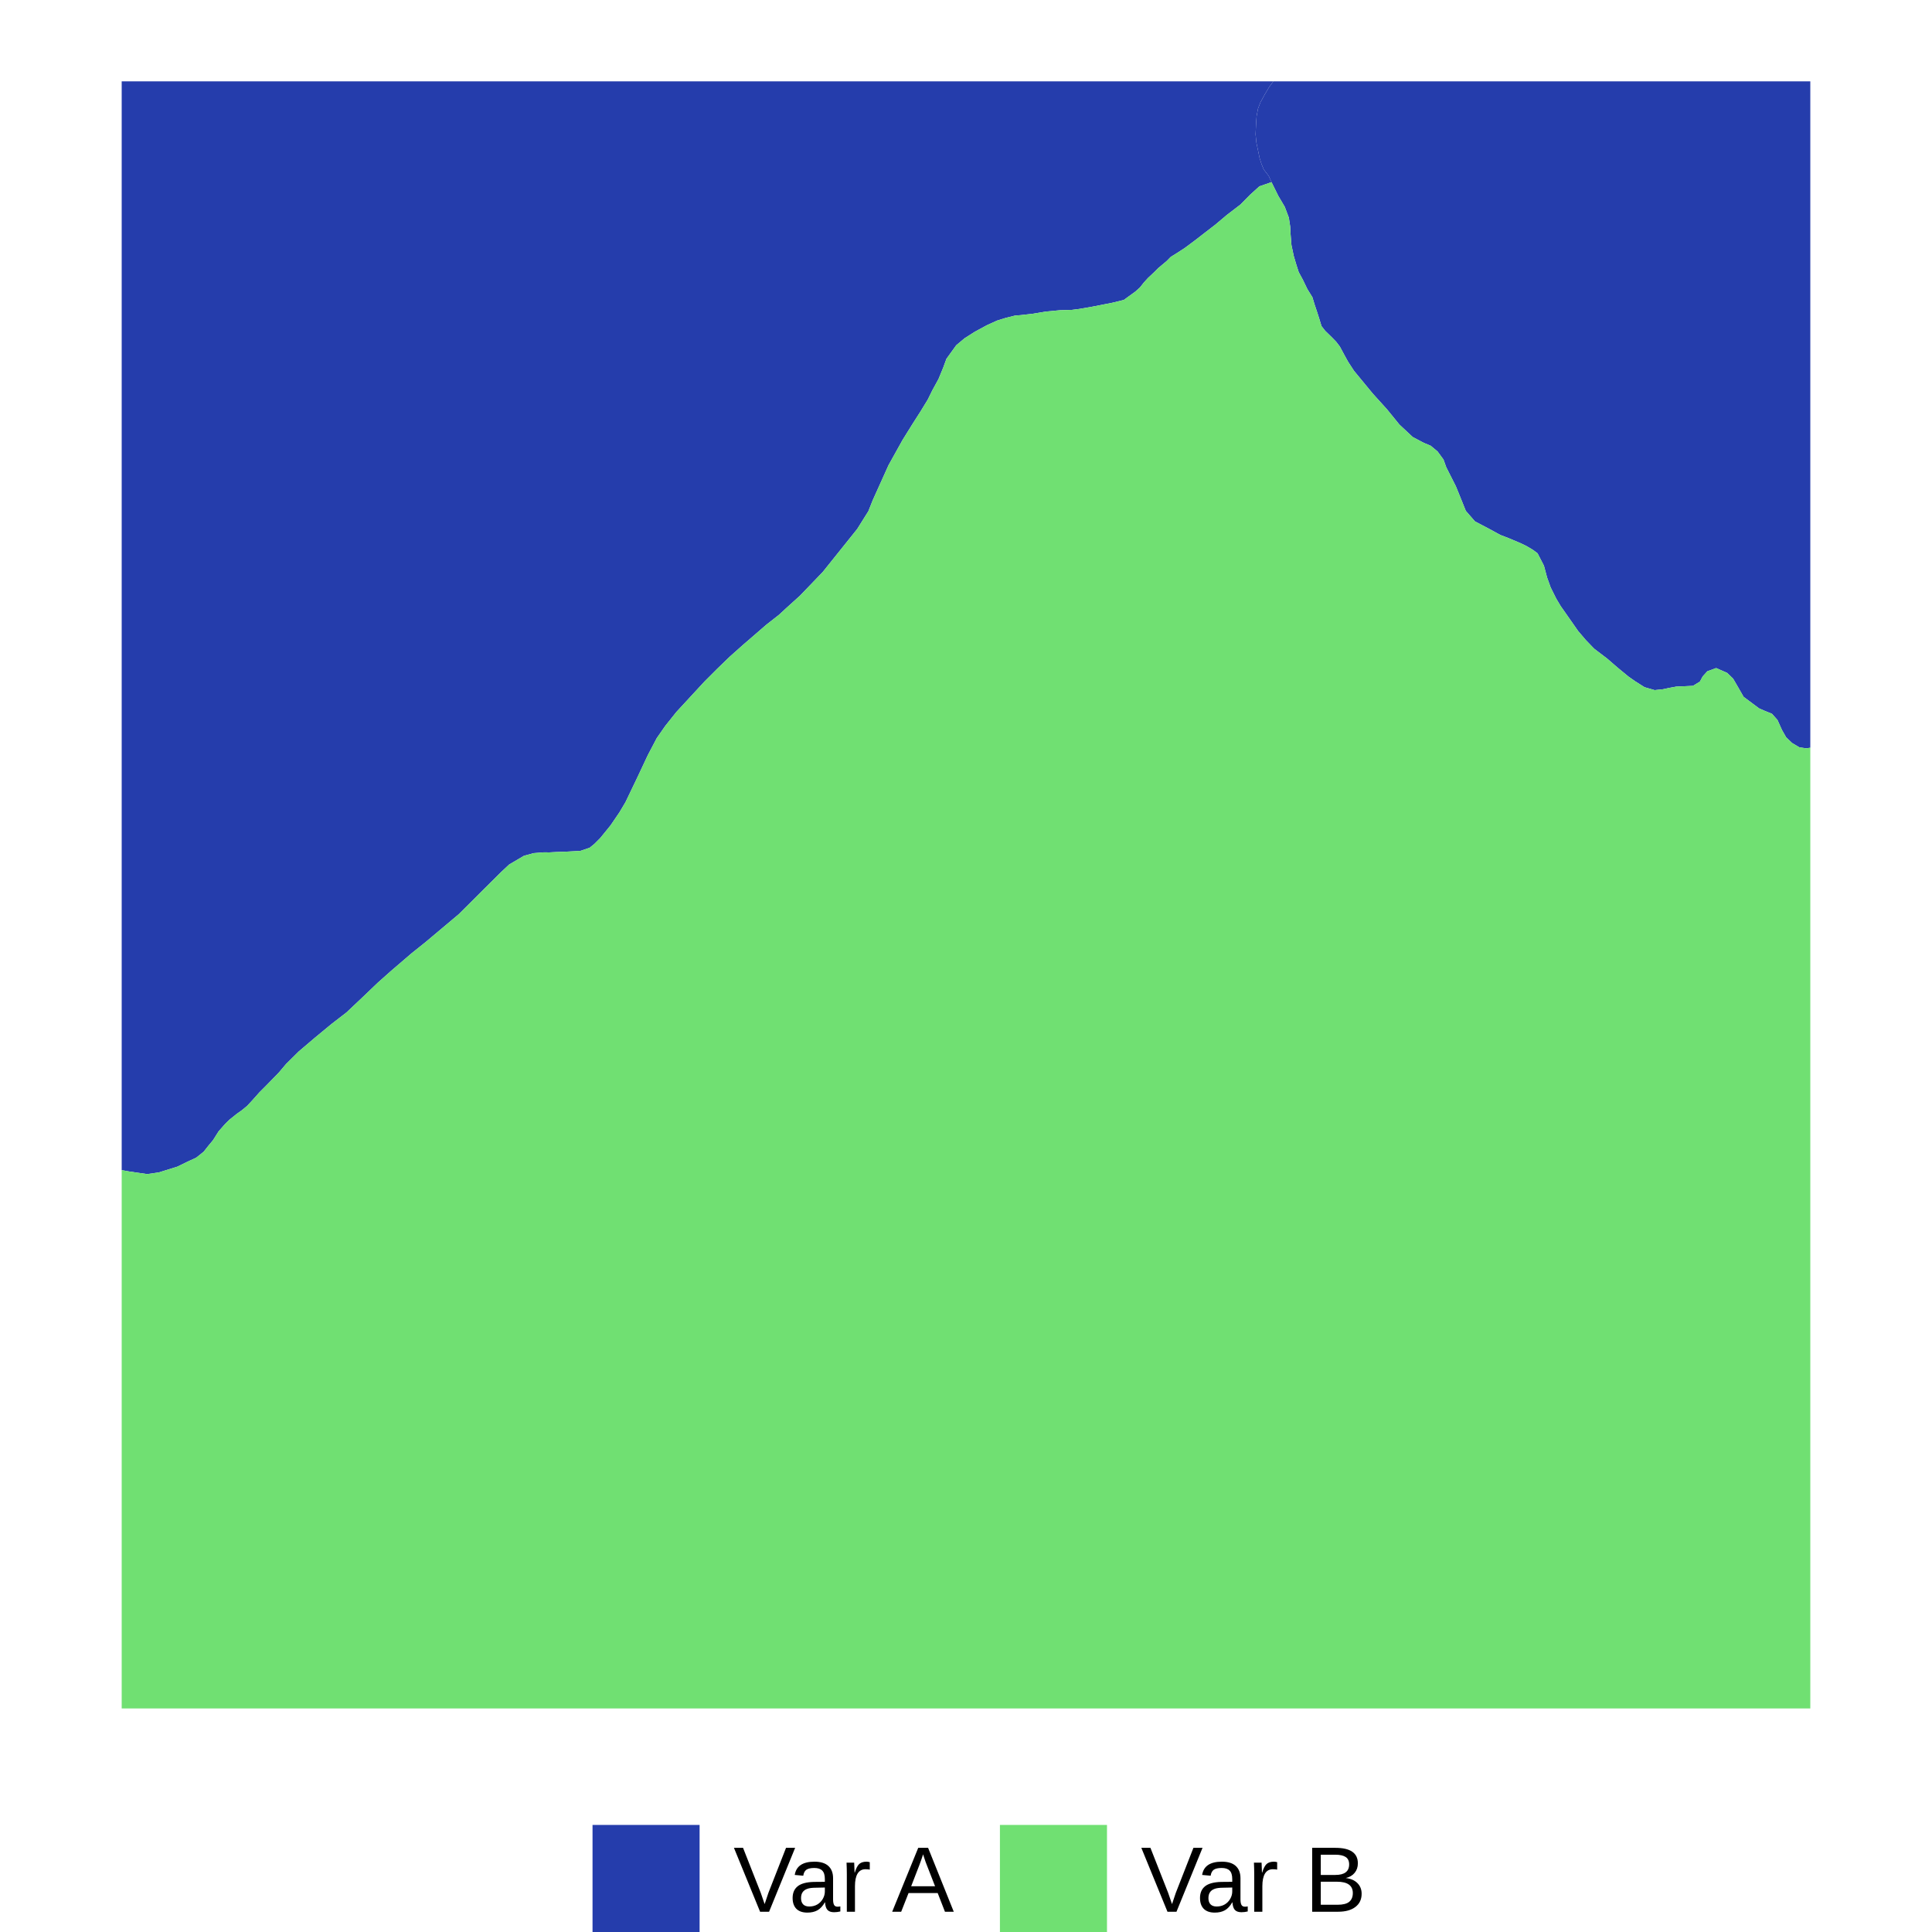
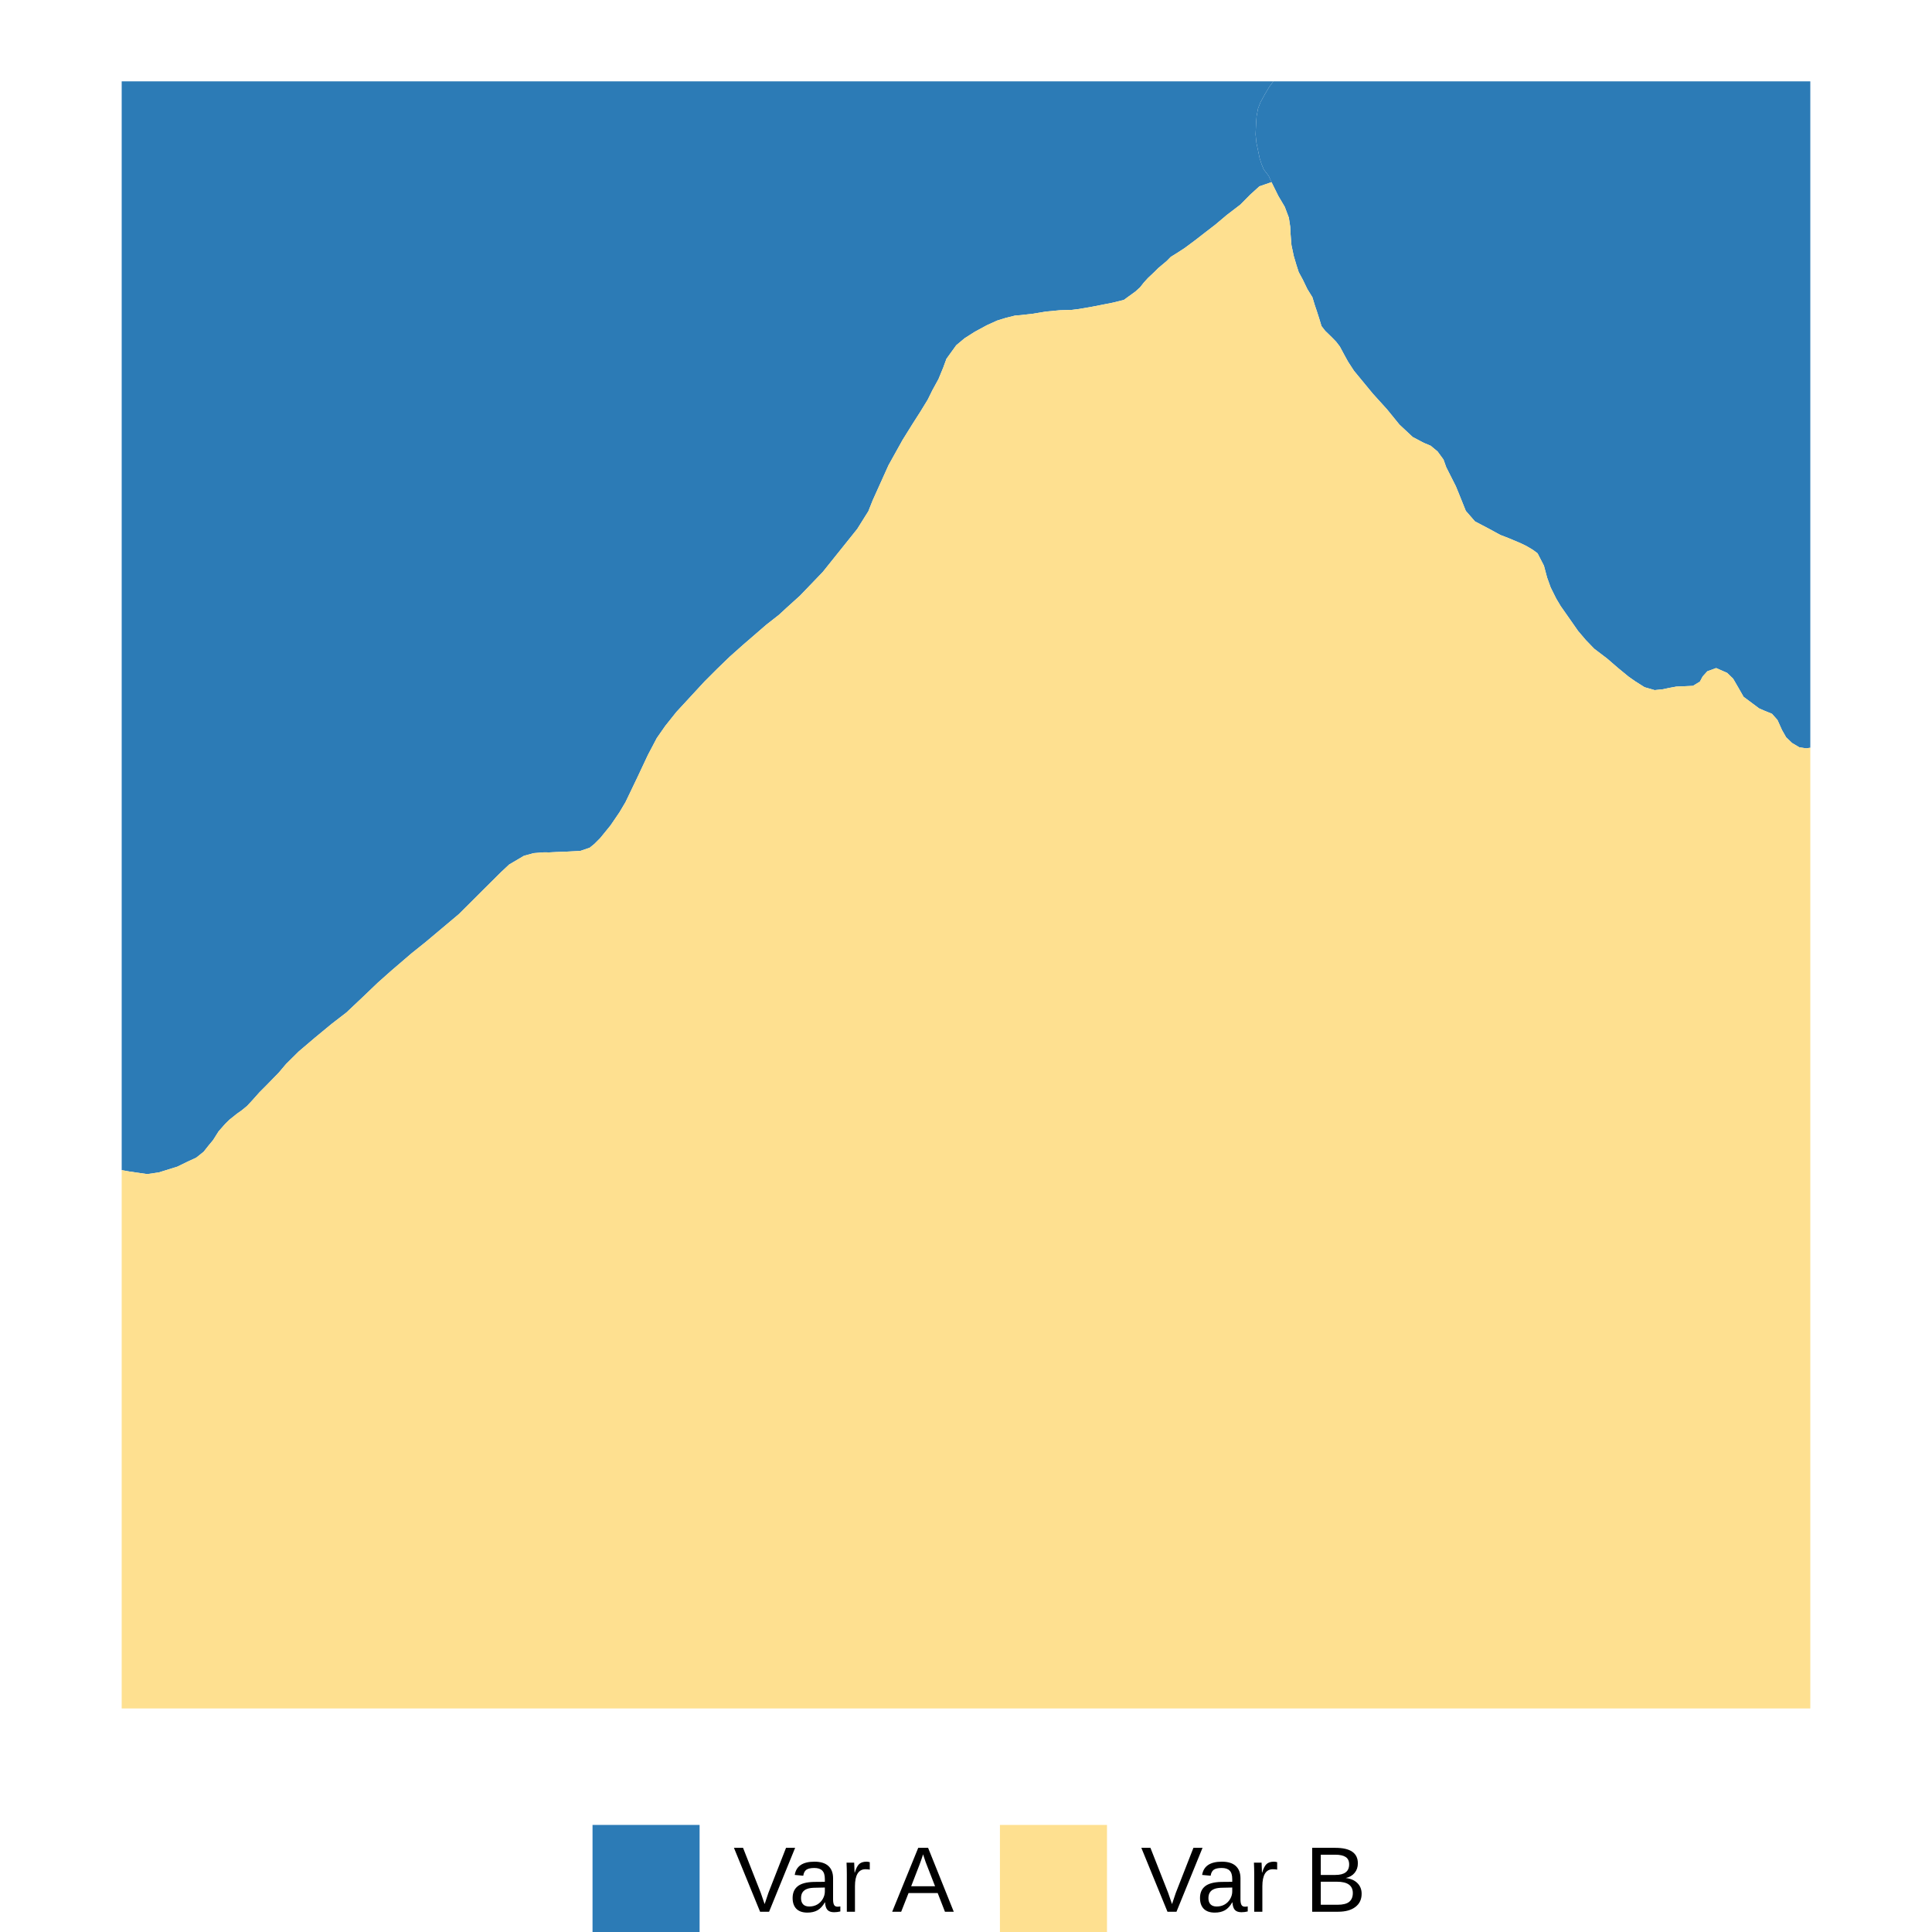
<svg xmlns="http://www.w3.org/2000/svg" viewBox="0 0 311.81 311.81">
  <defs>
    <style type="text/css">
    line, polyline, polygon, path, rect, circle {
      fill: none;
      stroke: #000000;
      stroke-linecap: round;
      stroke-linejoin: round;
      stroke-miterlimit: 10.00;
    }
  </style>
  </defs>
  <rect width="100%" height="100%" style="stroke: none; fill: #FFFFFF;" />
  <defs>
    <clipPath id="cpNi4wMXwzMDUuODB8Mjg4Ljg2fDAuMDA=">
      <rect x="6.01" y="0.00" width="299.79" height="288.86" />
    </clipPath>
  </defs>
-   <path d="M 292.17 120.68 L 291.51 120.78 L 290.40 120.61 L 289.22 119.91 L 288.26 118.98 L 287.60 117.82 L 286.87 116.20 L 285.98 115.20 L 284.80 114.72 L 283.91 114.33 L 281.40 112.46 L 280.52 110.92 L 279.71 109.53 L 278.75 108.60 L 276.97 107.82 L 275.55 108.34 L 274.80 109.17 L 274.35 110.01 L 273.23 110.69 L 271.97 110.75 L 270.55 110.81 L 269.36 111.03 L 268.39 111.24 L 267.05 111.38 L 265.42 110.91 L 263.93 109.97 L 262.82 109.19 L 261.13 107.80 L 259.42 106.32 L 257.28 104.69 L 255.94 103.30 L 254.69 101.83 L 253.51 100.14 L 251.89 97.83 L 251.15 96.59 L 250.27 94.82 L 249.69 93.21 L 249.18 91.30 L 248.15 89.30 L 247.41 88.75 L 246.37 88.13 L 245.40 87.66 L 243.55 86.88 L 242.13 86.33 L 240.28 85.32 L 238.05 84.15 L 236.57 82.45 L 235.40 79.54 L 234.96 78.47 L 233.41 75.40 L 232.97 74.17 L 232.01 72.86 L 230.90 71.94 L 229.78 71.47 L 228.00 70.53 L 225.86 68.53 L 223.86 66.07 L 221.56 63.53 L 218.52 59.84 L 217.57 58.38 L 216.98 57.31 L 216.24 55.93 L 215.65 55.16 L 214.90 54.39 L 213.87 53.39 L 213.28 52.63 L 212.91 51.41 L 212.54 50.26 L 212.18 49.19 L 211.81 47.97 L 211.00 46.66 L 210.26 45.13 L 209.60 43.91 L 209.23 42.76 L 208.80 41.31 L 208.43 39.55 L 208.29 37.80 L 208.23 36.58 L 208.01 35.13 L 207.35 33.38 L 206.31 31.62 L 205.21 29.40 L 204.77 28.41 L 203.95 27.34 L 203.58 26.42 L 203.29 25.50 L 203.07 24.44 L 202.78 23.06 L 202.64 21.69 L 202.73 19.79 L 202.81 18.72 L 203.04 17.51 L 203.42 16.52 L 204.17 15.16 L 204.85 14.02 L 205.51 13.13 L 292.17 13.13 L 292.17 120.68 Z" style="fill-rule: evenodd; fill: #253DAC; stroke-width: 0.00; stroke: #595959; stroke-linecap: butt;" clip-path="url(#cpNi4wMXwzMDUuODB8Mjg4Ljg2fDAuMDA=)" />
-   <path d="M 205.51 13.13 L 204.85 14.02 L 204.17 15.16 L 203.42 16.52 L 203.04 17.51 L 202.81 18.72 L 202.73 19.79 L 202.64 21.69 L 202.78 23.06 L 203.07 24.44 L 203.29 25.50 L 203.58 26.42 L 203.95 27.34 L 204.77 28.41 L 205.21 29.40 L 203.26 30.07 L 201.76 31.43 L 200.19 33.02 L 198.02 34.68 L 196.14 36.26 L 194.57 37.47 L 192.92 38.75 L 191.20 40.03 L 189.92 40.86 L 188.95 41.46 L 188.28 42.14 L 186.93 43.27 L 186.25 43.95 L 185.28 44.86 L 184.60 45.61 L 184.00 46.37 L 183.25 47.05 L 181.37 48.41 L 179.58 48.85 L 176.22 49.51 L 174.13 49.87 L 173.01 50.01 L 171.07 50.07 L 168.84 50.28 L 166.59 50.65 L 164.73 50.86 L 163.83 50.93 L 162.34 51.30 L 160.92 51.74 L 159.27 52.49 L 157.33 53.54 L 155.68 54.59 L 154.33 55.72 L 152.75 57.91 L 152.22 59.35 L 151.47 61.17 L 150.48 62.98 L 149.73 64.50 L 148.53 66.46 L 147.32 68.35 L 145.67 71.00 L 143.40 75.08 L 140.84 80.76 L 140.15 82.50 L 138.35 85.37 L 132.79 92.31 L 129.11 96.14 L 126.94 98.10 L 125.73 99.22 L 123.71 100.80 L 119.89 104.10 L 117.79 105.97 L 115.69 108.00 L 113.74 109.95 L 111.79 112.06 L 109.16 114.91 L 107.36 117.17 L 106.00 119.12 L 104.57 121.84 L 102.83 125.54 L 100.95 129.46 L 99.97 131.11 L 98.53 133.22 L 96.88 135.25 L 95.91 136.22 L 95.16 136.82 L 93.66 137.33 L 91.42 137.45 L 89.78 137.51 L 88.66 137.57 L 87.77 137.56 L 86.13 137.69 L 84.56 138.12 L 82.17 139.53 L 80.89 140.73 L 78.11 143.49 L 74.06 147.53 L 68.74 152.00 L 66.42 153.86 L 63.12 156.69 L 60.94 158.63 L 58.77 160.71 L 55.92 163.40 L 53.52 165.25 L 50.82 167.48 L 48.20 169.71 L 46.17 171.72 L 44.97 173.14 L 42.94 175.22 L 41.89 176.27 L 40.77 177.53 L 39.87 178.50 L 38.96 179.24 L 38.22 179.76 L 37.02 180.72 L 36.34 181.39 L 35.29 182.58 L 34.39 184.00 L 33.71 184.82 L 32.88 185.87 L 31.68 186.83 L 30.26 187.49 L 28.62 188.29 L 25.63 189.22 L 23.76 189.49 L 20.86 189.07 L 19.64 188.85 L 19.64 13.13 L 205.51 13.13 Z" style="fill-rule: evenodd; fill: #253DAC; stroke-width: 0.00; stroke: #595959; stroke-linecap: butt;" clip-path="url(#cpNi4wMXwzMDUuODB8Mjg4Ljg2fDAuMDA=)" />
-   <path d="M 19.64 188.85 L 20.86 189.07 L 23.76 189.49 L 25.63 189.22 L 28.62 188.29 L 30.26 187.49 L 31.68 186.83 L 32.88 185.87 L 33.71 184.82 L 34.39 184.00 L 35.29 182.58 L 36.34 181.39 L 37.02 180.72 L 38.22 179.76 L 38.96 179.24 L 39.87 178.50 L 40.77 177.53 L 41.89 176.27 L 42.94 175.22 L 44.97 173.14 L 46.17 171.72 L 48.20 169.71 L 50.82 167.48 L 53.52 165.25 L 55.92 163.40 L 58.77 160.71 L 60.94 158.63 L 63.12 156.69 L 66.42 153.86 L 68.74 152.00 L 74.06 147.53 L 78.11 143.49 L 80.89 140.73 L 82.17 139.53 L 84.56 138.12 L 86.13 137.69 L 87.77 137.56 L 88.66 137.57 L 89.78 137.51 L 91.42 137.45 L 93.66 137.33 L 95.16 136.82 L 95.91 136.22 L 96.88 135.25 L 98.53 133.22 L 99.97 131.11 L 100.95 129.46 L 102.83 125.54 L 104.57 121.84 L 106.00 119.12 L 107.36 117.17 L 109.16 114.91 L 111.79 112.06 L 113.74 109.95 L 115.69 108.00 L 117.79 105.97 L 119.89 104.10 L 123.71 100.80 L 125.73 99.22 L 126.94 98.10 L 129.11 96.14 L 132.79 92.31 L 138.35 85.37 L 140.15 82.50 L 140.84 80.76 L 143.40 75.08 L 145.67 71.00 L 147.32 68.35 L 148.53 66.46 L 149.73 64.50 L 150.48 62.98 L 151.47 61.17 L 152.22 59.35 L 152.75 57.91 L 154.33 55.72 L 155.68 54.59 L 157.33 53.54 L 159.27 52.49 L 160.92 51.74 L 162.34 51.30 L 163.83 50.93 L 164.73 50.86 L 166.59 50.65 L 168.84 50.28 L 171.07 50.07 L 173.01 50.01 L 174.13 49.87 L 176.22 49.51 L 179.58 48.85 L 181.37 48.41 L 183.25 47.05 L 184.00 46.37 L 184.60 45.61 L 185.28 44.86 L 186.25 43.95 L 186.93 43.27 L 188.28 42.14 L 188.95 41.46 L 189.92 40.86 L 191.20 40.03 L 192.92 38.75 L 194.57 37.47 L 196.14 36.26 L 198.02 34.68 L 200.19 33.02 L 201.76 31.43 L 203.26 30.07 L 205.21 29.40 L 206.31 31.62 L 207.35 33.38 L 208.01 35.13 L 208.23 36.58 L 208.29 37.80 L 208.43 39.55 L 208.80 41.31 L 209.23 42.76 L 209.60 43.91 L 210.26 45.13 L 211.00 46.66 L 211.81 47.97 L 212.18 49.19 L 212.54 50.26 L 212.91 51.41 L 213.28 52.63 L 213.87 53.39 L 214.90 54.39 L 215.65 55.16 L 216.24 55.93 L 216.98 57.31 L 217.57 58.38 L 218.52 59.84 L 221.56 63.53 L 223.86 66.07 L 225.86 68.53 L 228.00 70.53 L 229.78 71.47 L 230.90 71.94 L 232.01 72.86 L 232.97 74.17 L 233.41 75.40 L 234.96 78.47 L 235.40 79.54 L 236.57 82.45 L 238.05 84.15 L 240.28 85.32 L 242.13 86.33 L 243.55 86.88 L 245.40 87.66 L 246.37 88.13 L 247.41 88.75 L 248.15 89.30 L 249.18 91.30 L 249.69 93.21 L 250.27 94.82 L 251.15 96.59 L 251.89 97.83 L 253.51 100.14 L 254.69 101.83 L 255.94 103.30 L 257.28 104.69 L 259.42 106.32 L 261.13 107.80 L 262.82 109.19 L 263.93 109.97 L 265.42 110.91 L 267.05 111.38 L 268.39 111.24 L 269.36 111.03 L 270.55 110.81 L 271.97 110.75 L 273.23 110.69 L 274.35 110.01 L 274.80 109.17 L 275.55 108.34 L 276.97 107.82 L 278.75 108.60 L 279.71 109.53 L 280.52 110.92 L 281.40 112.46 L 283.91 114.33 L 284.80 114.72 L 285.98 115.20 L 286.87 116.20 L 287.60 117.82 L 288.26 118.98 L 289.22 119.91 L 290.40 120.61 L 291.51 120.78 L 292.17 120.68 L 292.17 275.73 L 19.64 275.73 L 19.64 188.85 Z" style="fill-rule: evenodd; fill: #70E072; stroke-width: 0.00; stroke: #595959; stroke-linecap: butt;" clip-path="url(#cpNi4wMXwzMDUuODB8Mjg4Ljg2fDAuMDA=)" />
+   <path d="M 292.17 120.68 L 291.51 120.78 L 290.40 120.61 L 289.22 119.91 L 288.26 118.98 L 287.60 117.82 L 286.87 116.20 L 285.98 115.20 L 284.80 114.72 L 283.91 114.33 L 281.40 112.46 L 280.52 110.92 L 279.71 109.53 L 278.75 108.60 L 276.97 107.82 L 275.55 108.34 L 274.80 109.17 L 274.35 110.01 L 273.23 110.69 L 271.97 110.75 L 270.55 110.81 L 269.36 111.03 L 268.39 111.24 L 267.05 111.38 L 265.42 110.91 L 263.93 109.97 L 262.82 109.19 L 261.13 107.80 L 259.42 106.32 L 257.28 104.69 L 255.94 103.30 L 254.69 101.83 L 253.51 100.14 L 251.89 97.83 L 251.15 96.59 L 250.27 94.82 L 249.69 93.21 L 249.18 91.30 L 248.15 89.30 L 247.41 88.75 L 246.37 88.13 L 245.40 87.66 L 243.55 86.88 L 242.13 86.33 L 240.28 85.32 L 238.05 84.15 L 236.57 82.45 L 235.40 79.54 L 234.96 78.47 L 233.41 75.40 L 232.97 74.17 L 232.01 72.86 L 230.90 71.94 L 229.78 71.47 L 228.00 70.53 L 225.86 68.53 L 223.86 66.07 L 221.56 63.53 L 218.52 59.84 L 217.57 58.38 L 216.98 57.31 L 216.24 55.93 L 215.65 55.16 L 214.90 54.39 L 213.87 53.39 L 213.28 52.63 L 212.91 51.41 L 212.54 50.26 L 212.18 49.19 L 211.81 47.97 L 211.00 46.66 L 210.26 45.13 L 209.60 43.91 L 209.23 42.76 L 208.80 41.31 L 208.43 39.55 L 208.29 37.80 L 208.23 36.58 L 208.01 35.13 L 207.35 33.38 L 206.31 31.62 L 205.21 29.40 L 204.77 28.41 L 203.95 27.34 L 203.58 26.42 L 203.29 25.50 L 203.07 24.44 L 202.78 23.06 L 202.64 21.69 L 202.73 19.79 L 202.81 18.72 L 203.04 17.51 L 203.42 16.52 L 204.17 15.16 L 204.85 14.02 L 205.51 13.13 L 292.17 13.13 L 292.17 120.68 Z" style="fill-rule: evenodd; fill: #2C7BB6; stroke-width: 0.00; stroke: #595959; stroke-linecap: butt;" clip-path="url(#cpNi4wMXwzMDUuODB8Mjg4Ljg2fDAuMDA=)" />
+   <path d="M 205.51 13.13 L 204.85 14.02 L 204.17 15.16 L 203.42 16.52 L 203.04 17.51 L 202.81 18.72 L 202.73 19.79 L 202.64 21.69 L 202.78 23.06 L 203.07 24.44 L 203.29 25.50 L 203.58 26.42 L 203.95 27.34 L 204.77 28.41 L 205.21 29.40 L 203.26 30.07 L 201.76 31.43 L 200.19 33.02 L 198.02 34.68 L 196.14 36.26 L 194.57 37.47 L 192.92 38.75 L 191.20 40.03 L 189.92 40.86 L 188.95 41.46 L 188.28 42.14 L 186.93 43.27 L 186.25 43.95 L 185.28 44.86 L 184.60 45.61 L 184.00 46.37 L 183.25 47.05 L 181.37 48.41 L 179.58 48.85 L 176.22 49.51 L 174.13 49.87 L 173.01 50.01 L 171.07 50.07 L 168.84 50.28 L 166.59 50.65 L 164.73 50.86 L 163.83 50.93 L 162.34 51.30 L 160.92 51.74 L 159.27 52.49 L 157.33 53.54 L 155.68 54.59 L 154.33 55.72 L 152.75 57.91 L 152.22 59.35 L 151.47 61.17 L 150.48 62.98 L 149.73 64.50 L 148.53 66.46 L 147.32 68.35 L 145.67 71.00 L 143.40 75.08 L 140.84 80.76 L 140.15 82.50 L 138.35 85.37 L 132.79 92.31 L 129.11 96.14 L 126.94 98.10 L 125.73 99.22 L 123.71 100.80 L 119.89 104.10 L 117.79 105.97 L 115.69 108.00 L 113.74 109.95 L 111.79 112.06 L 109.16 114.91 L 107.36 117.17 L 106.00 119.12 L 104.57 121.84 L 102.83 125.54 L 100.95 129.46 L 99.97 131.11 L 98.53 133.22 L 96.88 135.25 L 95.91 136.22 L 95.16 136.82 L 93.66 137.33 L 91.42 137.45 L 89.78 137.51 L 88.66 137.57 L 87.77 137.56 L 86.13 137.69 L 84.56 138.12 L 82.17 139.53 L 80.89 140.73 L 78.11 143.49 L 74.06 147.53 L 68.74 152.00 L 66.42 153.86 L 63.12 156.69 L 60.94 158.63 L 58.77 160.71 L 55.92 163.40 L 53.52 165.25 L 50.82 167.48 L 48.20 169.71 L 46.17 171.72 L 44.97 173.14 L 42.94 175.22 L 41.89 176.27 L 40.77 177.53 L 39.87 178.50 L 38.96 179.24 L 38.22 179.76 L 37.02 180.72 L 36.34 181.39 L 35.29 182.58 L 34.39 184.00 L 33.71 184.82 L 32.88 185.87 L 31.68 186.83 L 30.26 187.49 L 28.62 188.29 L 25.63 189.22 L 23.76 189.49 L 20.86 189.07 L 19.64 188.85 L 19.64 13.13 L 205.51 13.13 Z" style="fill-rule: evenodd; fill: #2C7BB6; stroke-width: 0.00; stroke: #595959; stroke-linecap: butt;" clip-path="url(#cpNi4wMXwzMDUuODB8Mjg4Ljg2fDAuMDA=)" />
+   <path d="M 19.64 188.85 L 20.86 189.07 L 23.76 189.49 L 25.63 189.22 L 28.62 188.29 L 30.26 187.49 L 31.68 186.83 L 32.88 185.87 L 33.71 184.82 L 34.39 184.00 L 35.29 182.58 L 36.34 181.39 L 37.02 180.72 L 38.22 179.76 L 38.96 179.24 L 39.87 178.50 L 40.77 177.53 L 41.89 176.27 L 42.94 175.22 L 44.97 173.14 L 46.17 171.72 L 48.20 169.71 L 50.82 167.48 L 53.52 165.25 L 55.92 163.40 L 58.77 160.71 L 60.94 158.63 L 63.12 156.69 L 66.42 153.86 L 68.74 152.00 L 74.06 147.53 L 78.11 143.49 L 80.89 140.73 L 82.17 139.53 L 84.56 138.12 L 86.13 137.69 L 87.77 137.56 L 88.66 137.57 L 89.78 137.51 L 91.42 137.45 L 93.66 137.33 L 95.16 136.82 L 95.91 136.22 L 96.88 135.25 L 98.53 133.22 L 99.97 131.11 L 100.95 129.46 L 102.83 125.54 L 104.57 121.84 L 106.00 119.12 L 107.36 117.17 L 109.16 114.91 L 111.79 112.06 L 113.74 109.95 L 115.69 108.00 L 117.79 105.97 L 119.89 104.10 L 123.71 100.80 L 125.73 99.22 L 126.94 98.10 L 129.11 96.14 L 132.79 92.31 L 138.35 85.37 L 140.15 82.50 L 140.84 80.76 L 143.40 75.08 L 145.67 71.00 L 147.32 68.35 L 148.53 66.46 L 149.73 64.50 L 150.48 62.98 L 151.47 61.17 L 152.22 59.35 L 152.75 57.91 L 154.33 55.72 L 155.68 54.59 L 157.33 53.54 L 159.27 52.49 L 160.92 51.74 L 162.34 51.30 L 163.83 50.93 L 164.73 50.86 L 166.59 50.65 L 168.84 50.28 L 171.07 50.07 L 173.01 50.01 L 174.13 49.87 L 176.22 49.51 L 179.58 48.85 L 181.37 48.41 L 183.25 47.05 L 184.00 46.37 L 184.60 45.61 L 185.28 44.86 L 186.25 43.95 L 186.93 43.27 L 188.28 42.14 L 188.95 41.46 L 189.92 40.86 L 191.20 40.03 L 192.92 38.75 L 194.57 37.47 L 196.14 36.26 L 198.02 34.68 L 200.19 33.02 L 201.76 31.43 L 203.26 30.07 L 205.21 29.40 L 206.31 31.62 L 207.35 33.38 L 208.01 35.13 L 208.23 36.58 L 208.29 37.80 L 208.43 39.55 L 208.80 41.31 L 209.23 42.76 L 209.60 43.91 L 210.26 45.13 L 211.00 46.66 L 211.81 47.97 L 212.18 49.19 L 212.54 50.26 L 212.91 51.41 L 213.28 52.63 L 213.87 53.39 L 214.90 54.39 L 215.65 55.16 L 216.24 55.93 L 216.98 57.31 L 217.57 58.38 L 218.52 59.84 L 221.56 63.53 L 223.86 66.07 L 225.86 68.53 L 228.00 70.53 L 229.78 71.47 L 230.90 71.94 L 232.01 72.86 L 232.97 74.17 L 233.41 75.40 L 234.96 78.47 L 235.40 79.54 L 236.57 82.45 L 238.05 84.15 L 240.28 85.32 L 242.13 86.33 L 243.55 86.88 L 245.40 87.66 L 246.37 88.13 L 247.41 88.75 L 248.15 89.30 L 249.18 91.30 L 249.69 93.21 L 250.27 94.82 L 251.15 96.59 L 251.89 97.83 L 253.51 100.14 L 254.69 101.83 L 255.94 103.30 L 257.28 104.69 L 259.42 106.32 L 261.13 107.80 L 262.82 109.19 L 263.93 109.97 L 265.42 110.91 L 267.05 111.38 L 268.39 111.24 L 269.36 111.03 L 270.55 110.81 L 271.97 110.75 L 273.23 110.69 L 274.35 110.01 L 274.80 109.17 L 275.55 108.34 L 276.97 107.82 L 278.75 108.60 L 279.71 109.53 L 280.52 110.92 L 281.40 112.46 L 283.91 114.33 L 284.80 114.72 L 285.98 115.20 L 286.87 116.20 L 287.60 117.82 L 288.26 118.98 L 289.22 119.91 L 290.40 120.61 L 291.51 120.78 L 292.17 120.68 L 292.17 275.73 L 19.64 275.73 L 19.64 188.85 Z" style="fill-rule: evenodd; fill: #FEE090; stroke-width: 0.00; stroke: #595959; stroke-linecap: butt;" clip-path="url(#cpNi4wMXwzMDUuODB8Mjg4Ljg2fDAuMDA=)" />
  <defs>
    <clipPath id="cpMC4wMHwzMTEuODF8MzExLjgxfDAuMDA=">
      <rect x="0.00" y="0.00" width="311.81" height="311.81" />
    </clipPath>
  </defs>
-   <rect x="95.63" y="294.53" width="17.28" height="17.28" style="stroke-width: 0.00; stroke: #595959; stroke-linecap: square; stroke-linejoin: miter; fill: #253DAC;" clip-path="url(#cpMC4wMHwzMTEuODF8MzExLjgxfDAuMDA=)" />
-   <rect x="161.38" y="294.53" width="17.28" height="17.28" style="stroke-width: 0.00; stroke: #595959; stroke-linecap: square; stroke-linejoin: miter; fill: #70E072;" clip-path="url(#cpMC4wMHwzMTEuODF8MzExLjgxfDAuMDA=)" />
+   <rect x="95.63" y="294.53" width="17.28" height="17.28" style="stroke-width: 0.00; stroke: #595959; stroke-linecap: square; stroke-linejoin: miter; fill: #2C7BB6;" clip-path="url(#cpMC4wMHwzMTEuODF8MzExLjgxfDAuMDA=)" />
+   <rect x="161.38" y="294.53" width="17.28" height="17.28" style="stroke-width: 0.00; stroke: #595959; stroke-linecap: square; stroke-linejoin: miter; fill: #FEE090;" clip-path="url(#cpMC4wMHwzMTEuODF8MzExLjgxfDAuMDA=)" />
  <g clip-path="url(#cpMC4wMHwzMTEuODF8MzExLjgxfDAuMDA=)">
    <text x="118.39" y="308.54" style="font-size: 15.00px; font-family: Arial;" textLength="37.51px" lengthAdjust="spacingAndGlyphs">Var A</text>
  </g>
  <g clip-path="url(#cpMC4wMHwzMTEuODF8MzExLjgxfDAuMDA=)">
    <text x="184.14" y="308.54" style="font-size: 15.00px; font-family: Arial;" textLength="37.51px" lengthAdjust="spacingAndGlyphs">Var B</text>
  </g>
</svg>
